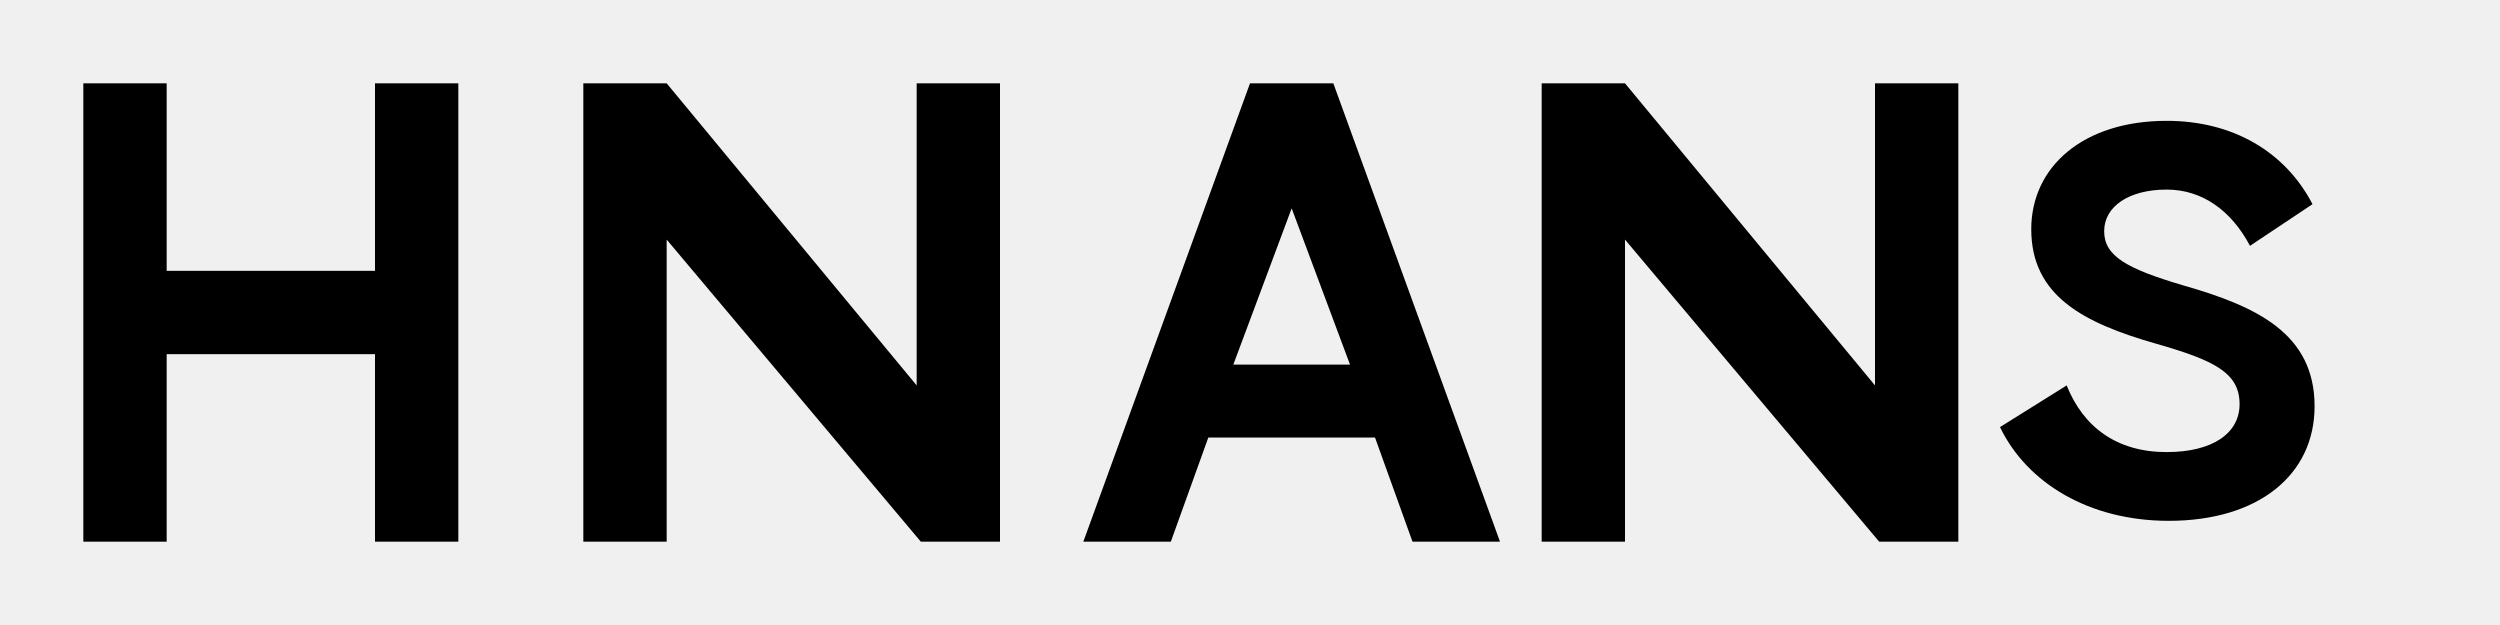
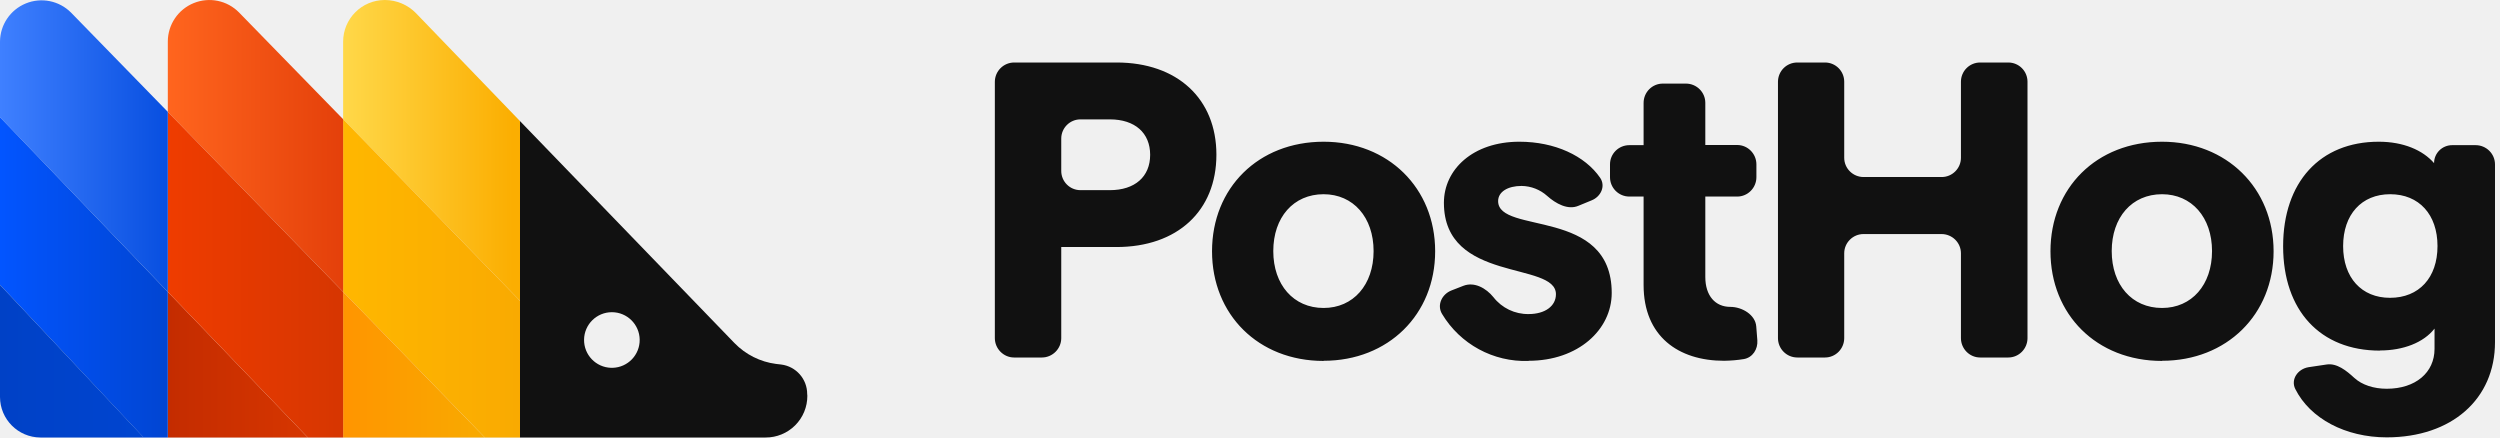
- <svg xmlns="http://www.w3.org/2000/svg" width="120" height="30" viewBox="0 0 120 30" fill="none">
-   <path d="M4 4h4v9h10V4h4v22h-4V17H8v9H4V4z" fill="currentColor" />
-   <path d="M28 26V4h4l12 14.5V4h4v22h-3.8L32 11.5V26h-4z" fill="currentColor" />
-   <path d="M52 26l8-22h4l8 22h-4.2l-1.8-5H58l-1.8 5H52zm7.2-8.5h5.6L62 10l-2.8 7.5z" fill="currentColor" />
-   <path d="M74 26V4h4l12 14.5V4h4v22h-3.8L78 11.5V26h-4z" fill="currentColor" />
-   <path d="M96 20.5l3.2-2c.8 2 2.4 3.2 4.8 3.2 2.2 0 3.5-.9 3.5-2.3 0-1.5-1.2-2.1-4-2.9-3.5-1-6-2.3-6-5.5 0-3 2.5-5.2 6.5-5.2 3.2 0 5.7 1.5 7 4l-3 2c-.9-1.7-2.3-2.7-4-2.7-1.8 0-3 .8-3 2s1.1 1.8 3.8 2.6c3.5 1 6.3 2.3 6.3 5.8 0 3.3-2.7 5.5-7 5.5-3.8 0-6.8-1.8-8.1-4.5z" fill="currentColor" />
+ <svg xmlns="http://www.w3.org/2000/svg" viewBox="0 0 160 28" aria-hidden="true" width="160">
+   <g clip-path="url(#logo-landscape-color-gradient-clip0_56_1021)">
+     <path fill="#111" d="M51.66 25.22A1.9 1.9 0 0 0 50 23.33l-.34-.04c-1-.13-1.94-.6-2.65-1.33L33.28 7.75V28H49a2.66 2.66 0 0 0 2.67-2.67zM39.2 23.54h-.09a1.78 1.78 0 1 1 .1 0" />
+     <path fill="url(#logo-landscape-color-gradient-paint0_linear_56_1021)" d="M21.96 2.67v4.96l11.3 11.6h.02V7.75L26.63.85a2.8 2.8 0 0 0-2-.85 2.67 2.67 0 0 0-2.67 2.67" />
+     <path fill="url(#logo-landscape-color-gradient-paint1_linear_56_1021)" d="M21.96 7.63v11.05L31.03 28h2.25v-8.75z" />
+     <path fill="url(#logo-landscape-color-gradient-paint2_linear_56_1021)" d="M21.96 28h9.07l-9.07-9.32z" />
+     <path fill="url(#logo-landscape-color-gradient-paint3_linear_56_1021)" d="M10.74 2.66v4.5l11.22 11.52V7.63L15.3.8a2.66 2.66 0 0 0-4.56 1.86" />
+     <path fill="url(#logo-landscape-color-gradient-paint4_linear_56_1021)" d="M10.74 28h8.96l-8.96-9.32z" />
+     <path fill="url(#logo-landscape-color-gradient-paint5_linear_56_1021)" d="M10.74 7.16v11.52L19.7 28h2.26v-9.32z" />
+     <path fill="url(#logo-landscape-color-gradient-paint6_linear_56_1021)" d="M10.74 7.16 4.54.8A2.66 2.66 0 0 0 0 2.66V7.5l10.74 11.18z" />
+     <path fill="url(#logo-landscape-color-gradient-paint7_linear_56_1021)" d="M9.19 28h1.55v-9.32L0 7.5v10.73z" />
+     <path fill="url(#logo-landscape-color-gradient-paint8_linear_56_1021)" d="M0 25.41A2.6 2.6 0 0 0 2.58 28H9.2L0 18.23z" />
+   </g>
+   <path fill="#111" d="M64.9 22.88c-.67 0-1.23-.56-1.23-1.24V5.24c0-.69.56-1.24 1.24-1.24h6.55c3.89 0 6.39 2.32 6.39 5.9 0 3.6-2.5 5.91-6.4 5.91h-3.53v5.83c0 .68-.56 1.24-1.24 1.24zm3.02-11.94c0 .68.55 1.23 1.23 1.23h1.88c1.6 0 2.58-.86 2.58-2.26s-.97-2.27-2.58-2.27h-1.88c-.68 0-1.23.55-1.23 1.23zM84.71 23.1c-4.18 0-7.14-2.97-7.14-7.02s2.96-7.01 7.14-7.01c4.14 0 7.14 2.97 7.14 7.01 0 4.05-3 7.01-7.14 7.01m-3.22-7.02c0 2.16 1.3 3.64 3.22 3.64 1.9 0 3.2-1.48 3.2-3.64s-1.3-3.64-3.2-3.64c-1.93 0-3.22 1.48-3.22 3.64m16.34 7.03a6.2 6.2 0 0 1-5.54-3.01c-.34-.57-.01-1.26.6-1.5l.77-.3c.7-.27 1.45.15 1.92.73a2.8 2.8 0 0 0 2.25 1.08c1.05 0 1.75-.51 1.75-1.27 0-2.13-7.17-.7-7.17-5.85 0-2.13 1.85-3.91 4.83-3.91 2.27 0 4.2.9 5.17 2.31.36.53.05 1.2-.54 1.44l-.85.35c-.68.29-1.45-.14-2-.63a2.5 2.5 0 0 0-1.64-.64c-.89 0-1.5.38-1.5.97 0 2.16 7.27.38 7.27 5.88 0 2.35-2.15 4.34-5.32 4.34m14.64-1.31c.04.57-.3 1.1-.86 1.2q-.6.1-1.27.11c-2.92 0-5.15-1.56-5.15-4.85v-5.66h-.91c-.69 0-1.24-.56-1.24-1.24v-.82c0-.68.55-1.23 1.24-1.23h.91v-2.7c0-.69.55-1.24 1.23-1.24h1.48c.68 0 1.24.55 1.24 1.23v2.7h2.04c.68 0 1.23.56 1.23 1.24v.82c0 .68-.55 1.24-1.23 1.24h-2.04v5.15c0 1.2.64 1.91 1.6 1.91.75 0 1.6.5 1.66 1.25zM125.5 5.23c0-.68.55-1.23 1.23-1.23h1.8c.68 0 1.23.55 1.23 1.23v16.41c0 .68-.55 1.24-1.23 1.24h-1.8c-.68 0-1.23-.56-1.23-1.24v-5.43c0-.68-.56-1.23-1.24-1.23h-5c-.67 0-1.23.55-1.23 1.23v5.43c0 .68-.55 1.24-1.23 1.24h-1.77c-.69 0-1.24-.56-1.24-1.24V5.24c0-.69.55-1.24 1.24-1.24h1.77c.68 0 1.23.55 1.23 1.23v4.87c0 .68.56 1.23 1.24 1.23h5c.67 0 1.23-.55 1.23-1.23zm12.87 17.87c-4.19 0-7.14-2.97-7.14-7.02s2.95-7.01 7.14-7.01c4.13 0 7.14 2.97 7.14 7.01 0 4.05-3 7.01-7.14 7.01m-3.22-7.02c0 2.16 1.29 3.64 3.22 3.64 1.9 0 3.2-1.48 3.2-3.64s-1.3-3.64-3.2-3.64c-1.93 0-3.22 1.48-3.22 3.64m17.17 6.37c-3.84 0-6.2-2.58-6.2-6.68s2.36-6.69 6.12-6.69c1.58 0 2.82.54 3.54 1.37 0-.64.52-1.15 1.16-1.15h1.5c.68 0 1.24.55 1.24 1.23V21.9c0 3.64-2.77 6.09-6.93 6.09-2.64 0-4.9-1.2-5.85-3.09-.31-.62.16-1.29.85-1.4l1.14-.17c.67-.11 1.29.4 1.78.85.5.46 1.26.7 2.08.7 1.85 0 3.06-1.04 3.06-2.55v-1.3c-.7.9-2.01 1.4-3.49 1.4m-2.36-6.68c0 2.02 1.18 3.31 3 3.31 1.86 0 3.04-1.29 3.04-3.31s-1.18-3.32-3.03-3.32c-1.83 0-3.01 1.3-3.01 3.32" />
+   <defs>
+     <linearGradient id="logo-landscape-color-gradient-paint0_linear_56_1021" x1="21.96" x2="33.28" y1="9.62" y2="9.62" gradientUnits="userSpaceOnUse">
+       <stop stop-color="#ffd849" />
+       <stop offset=".96" stop-color="#fbae01" />
+     </linearGradient>
+     <linearGradient id="logo-landscape-color-gradient-paint1_linear_56_1021" x1="21.96" x2="33.28" y1="17.81" y2="17.81" gradientUnits="userSpaceOnUse">
+       <stop stop-color="#ffb700" />
+       <stop offset="1" stop-color="#f9aa01" />
+     </linearGradient>
+     <linearGradient id="logo-landscape-color-gradient-paint2_linear_56_1021" x1="21.96" x2="31.03" y1="23.34" y2="23.34" gradientUnits="userSpaceOnUse">
+       <stop stop-color="#ff9500" />
+       <stop offset="1" stop-color="#f8aa00" />
+     </linearGradient>
+     <linearGradient id="logo-landscape-color-gradient-paint3_linear_56_1021" x1="10.74" x2="21.96" y1="9.34" y2="9.34" gradientUnits="userSpaceOnUse">
+       <stop stop-color="#ff651e" />
+       <stop offset="1" stop-color="#e4400a" />
+     </linearGradient>
+     <linearGradient id="logo-landscape-color-gradient-paint4_linear_56_1021" x1="10.74" x2="19.7" y1="23.34" y2="23.34" gradientUnits="userSpaceOnUse">
+       <stop stop-color="#c42c00" />
+       <stop offset="1" stop-color="#d63600" />
+     </linearGradient>
+     <linearGradient id="logo-landscape-color-gradient-paint5_linear_56_1021" x1="10.74" x2="21.96" y1="17.58" y2="17.58" gradientUnits="userSpaceOnUse">
+       <stop stop-color="#ef3c00" />
+       <stop offset="1" stop-color="#d63601" />
+     </linearGradient>
+     <linearGradient id="logo-landscape-color-gradient-paint6_linear_56_1021" x1="0" x2="10.74" y1="9.34" y2="9.34" gradientUnits="userSpaceOnUse">
+       <stop stop-color="#3f80ff" />
+       <stop offset="1" stop-color="#084fe0" />
+     </linearGradient>
+     <linearGradient id="logo-landscape-color-gradient-paint7_linear_56_1021" x1="0" x2="10.74" y1="17.75" y2="17.75" gradientUnits="userSpaceOnUse">
+       <stop stop-color="#0255ff" />
+       <stop offset="1" stop-color="#0145d2" />
+     </linearGradient>
+     <linearGradient id="logo-landscape-color-gradient-paint8_linear_56_1021" x1="0" x2="9.19" y1="23.11" y2="23.11" gradientUnits="userSpaceOnUse">
+       <stop stop-color="#0041c6" />
+       <stop offset="1" stop-color="#0045d0" />
+     </linearGradient>
+     <clipPath id="logo-landscape-color-gradient-clip0_56_1021">
+       <path fill="#fff" d="M0 0h51.67v28H0z" />
+     </clipPath>
+   </defs>
</svg>
